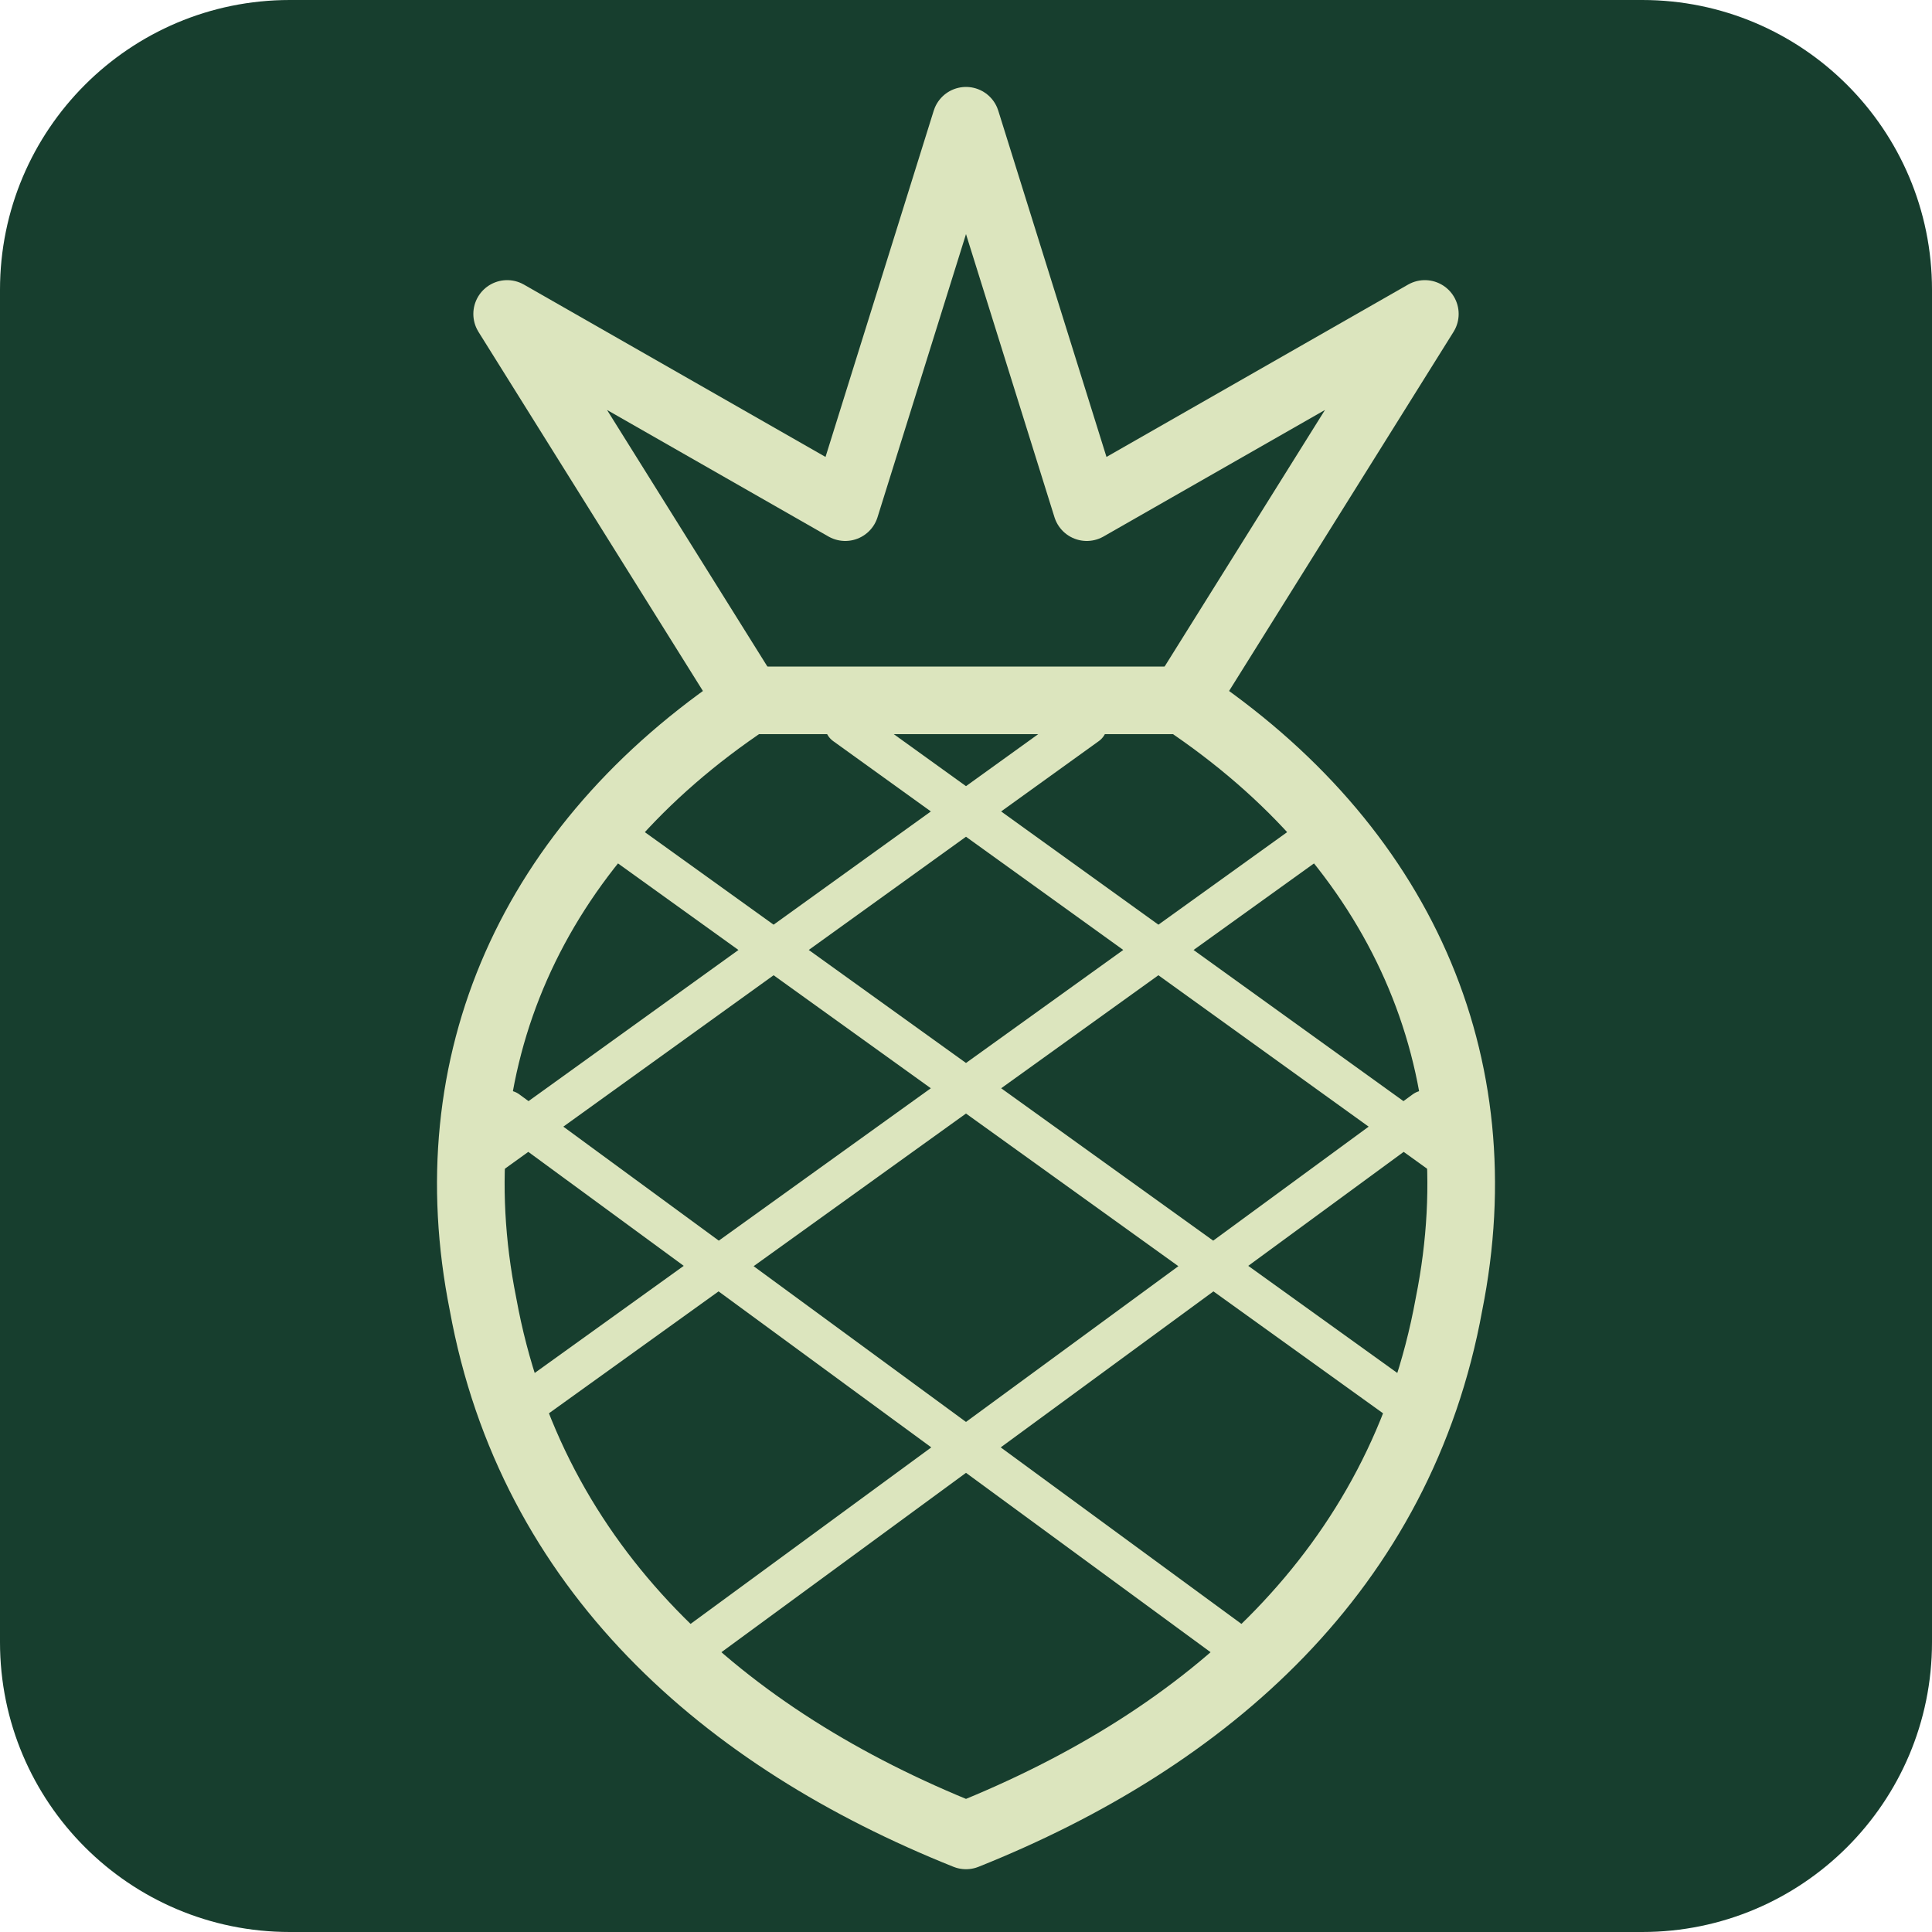
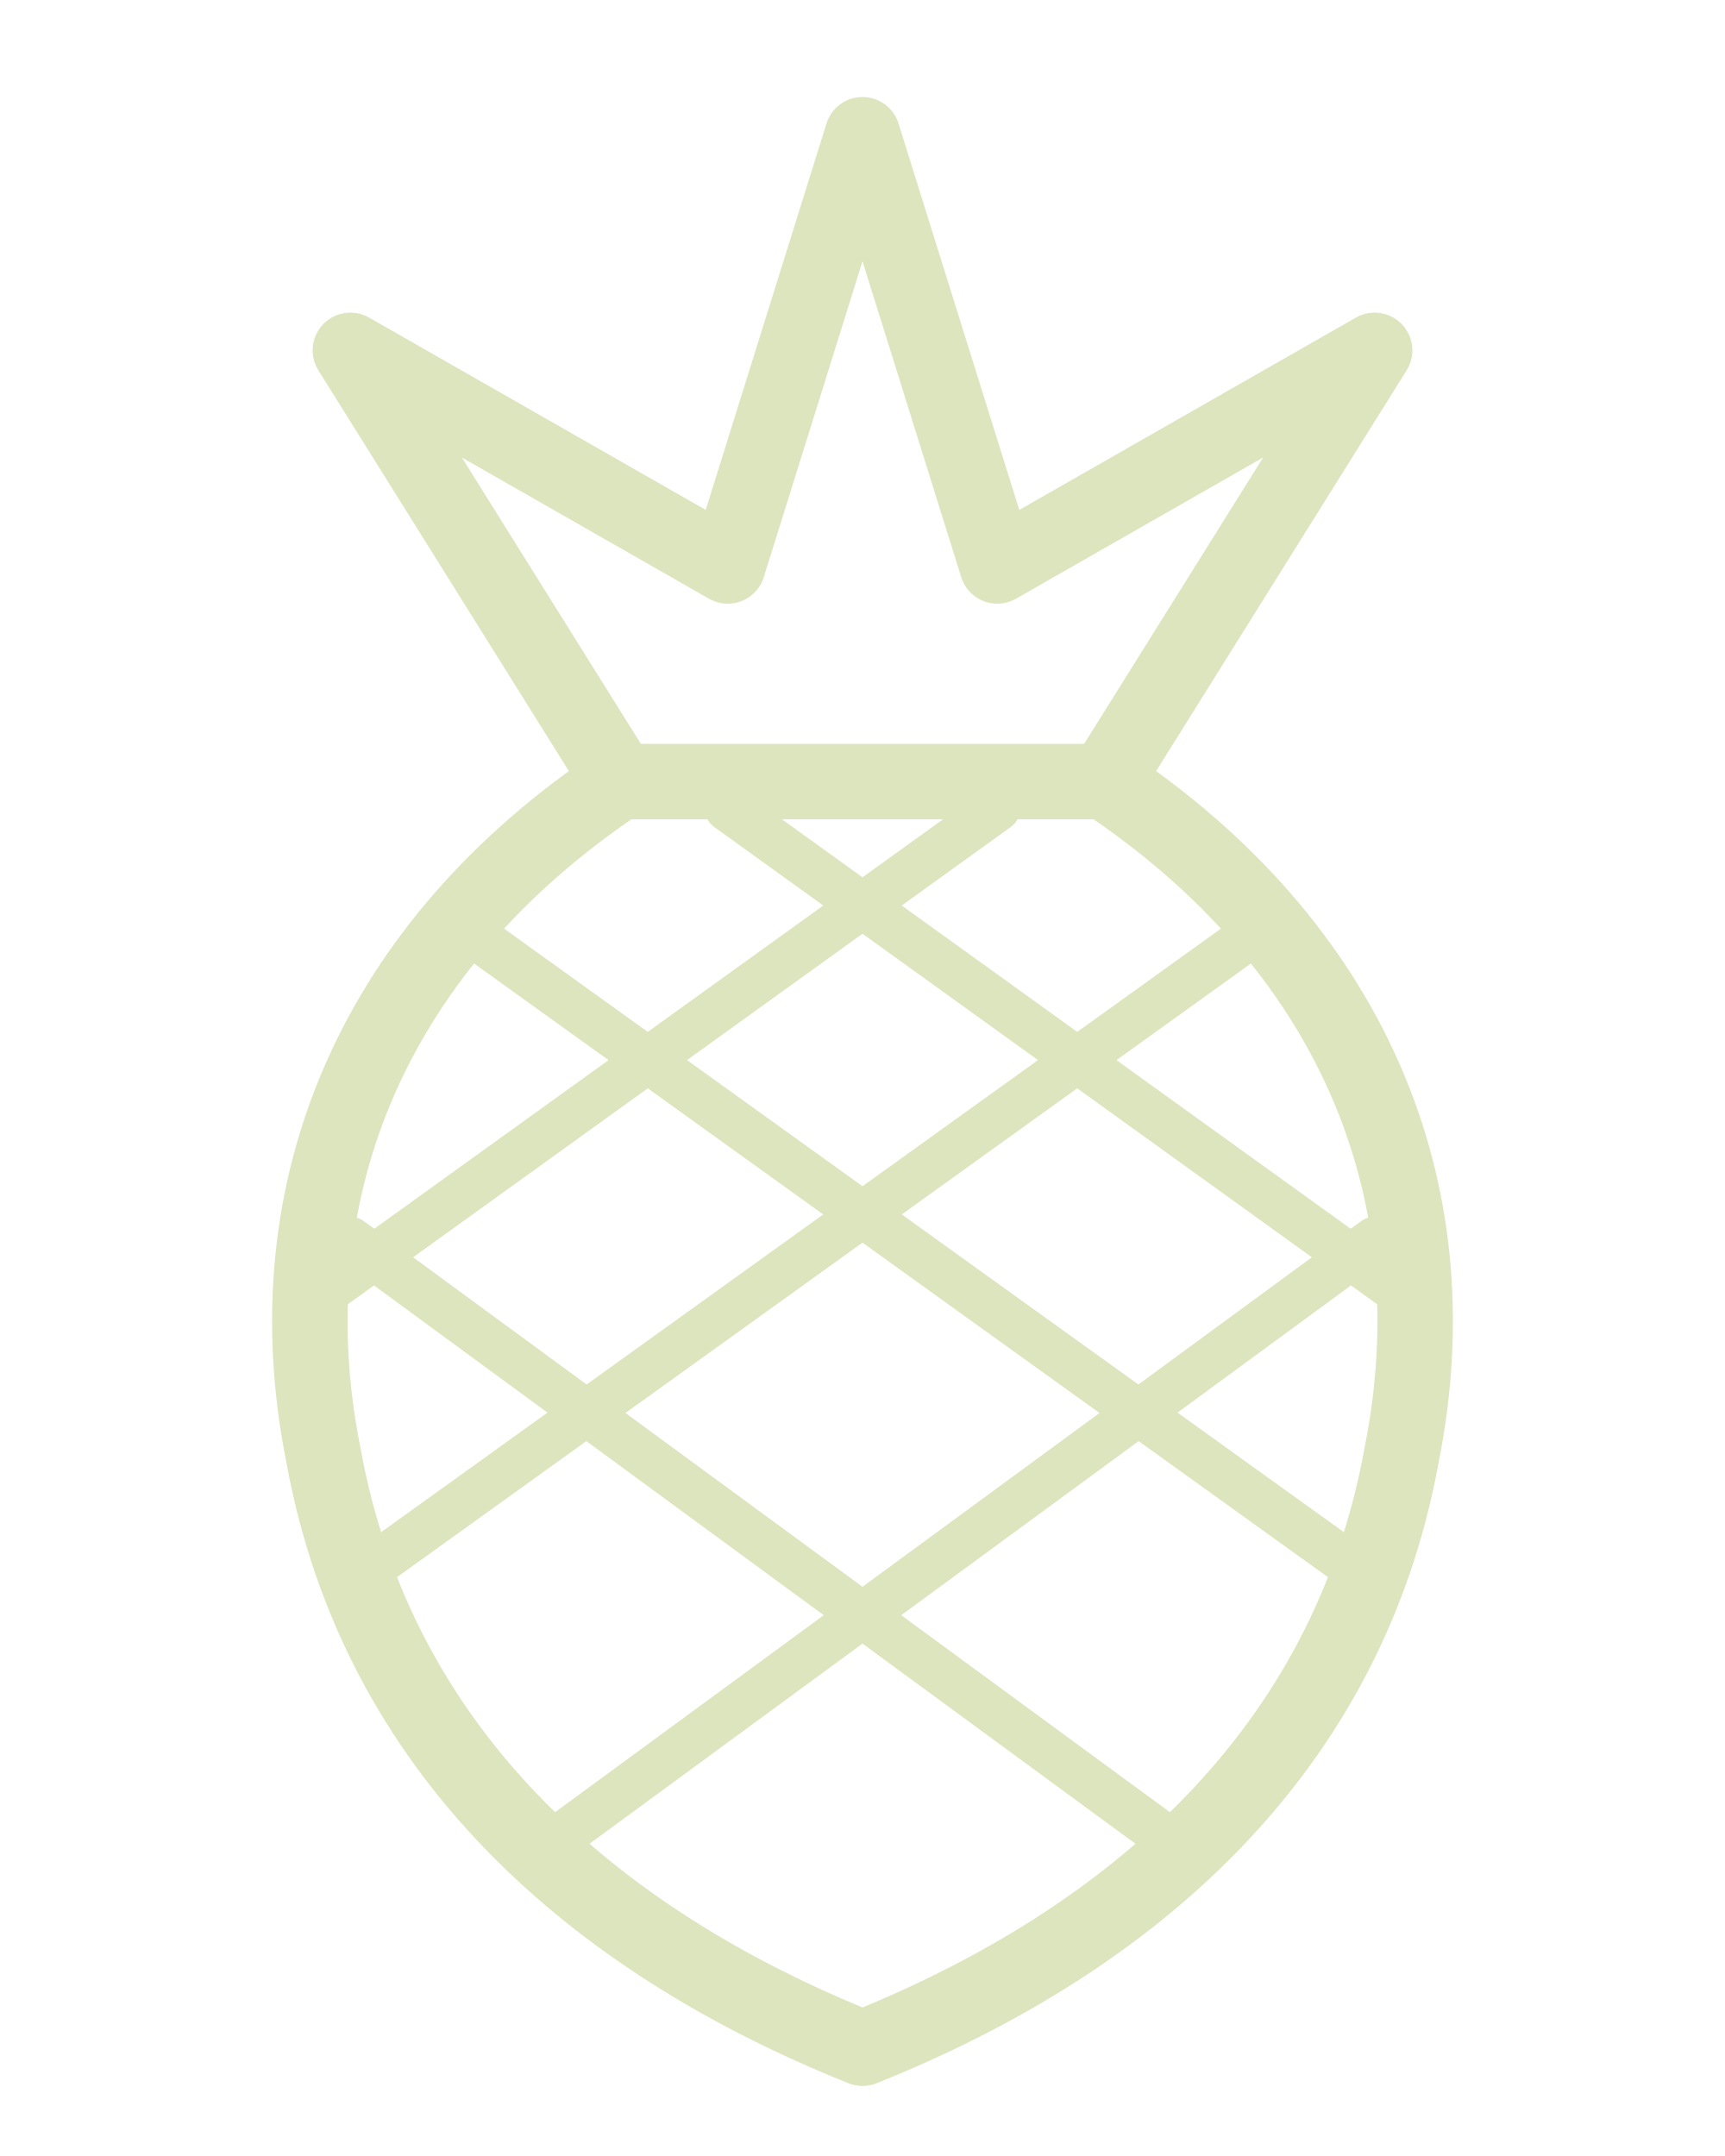
- <svg xmlns="http://www.w3.org/2000/svg" width="80" height="80" viewBox="-8 0 80 80" fill="none">
-   <rect x="-8" width="80" height="80" rx="12" fill="#173e2e" />
+ <svg xmlns="http://www.w3.org/2000/svg" width="64" height="80" viewBox="0 0 64 80" fill="none">
  <g stroke="#dce5be" stroke-width="2.8" stroke-linecap="round" stroke-linejoin="round">
    <path d="M23 29 13 13 27 21 32 5 37 21 51 13 41 29" />
    <path d="M23 29h18c9 6 13 15 11 25-2 11-10 18-20 22-10-4-18-11-20-22-2-10 2-19 11-25Z" />
    <path d="m18 35 32 23M13 46l30 22M27 30l25 18M46 35 14 58M51 46 21 68M37 30 12 48" stroke-width="1.7" />
  </g>
</svg>
